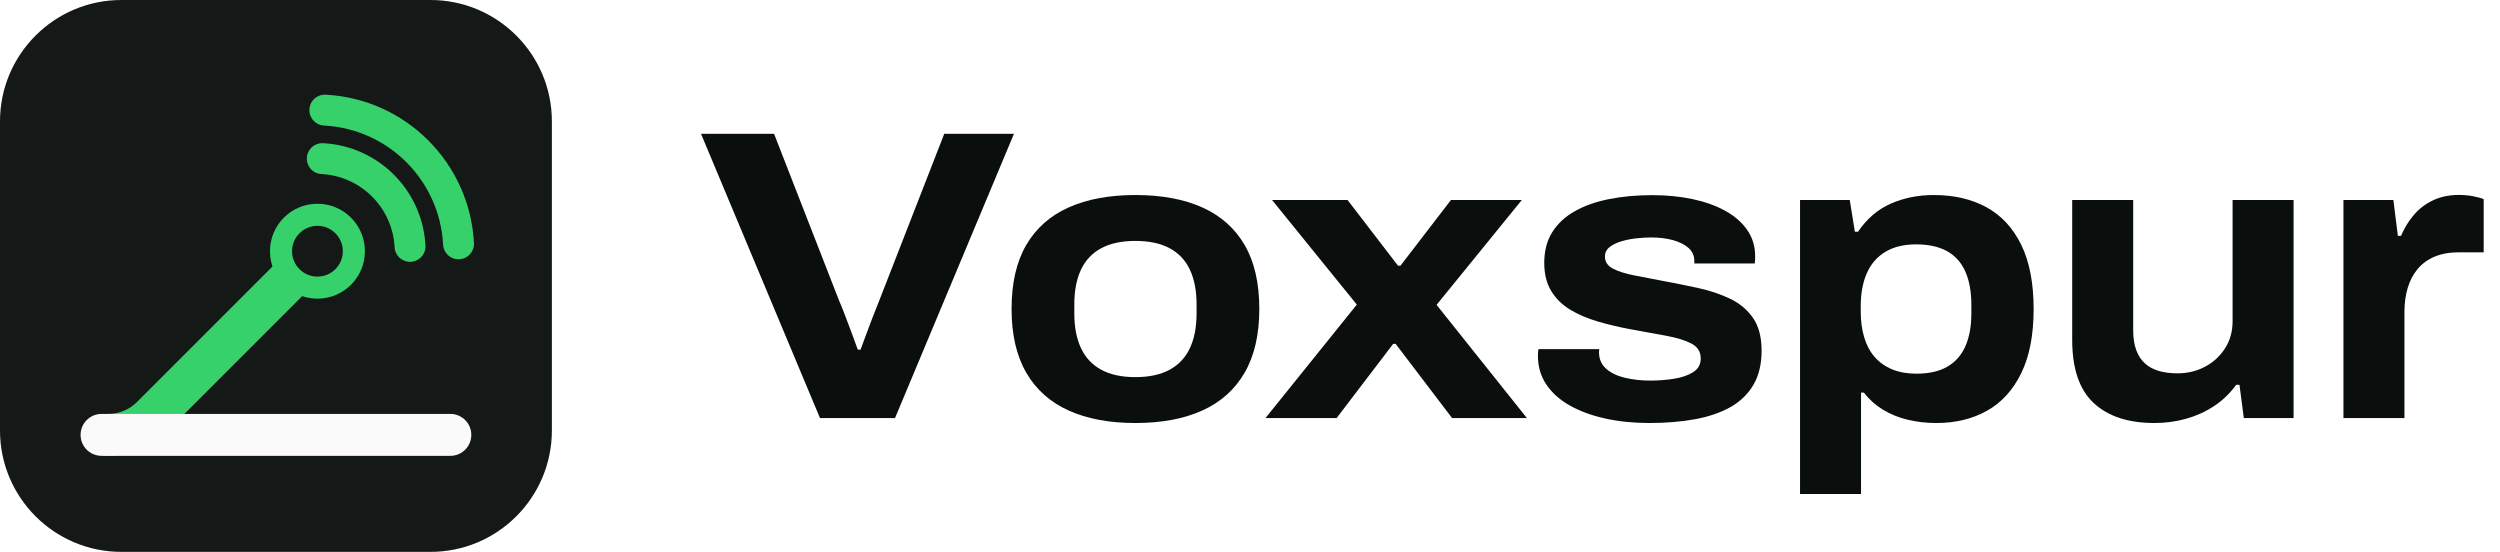
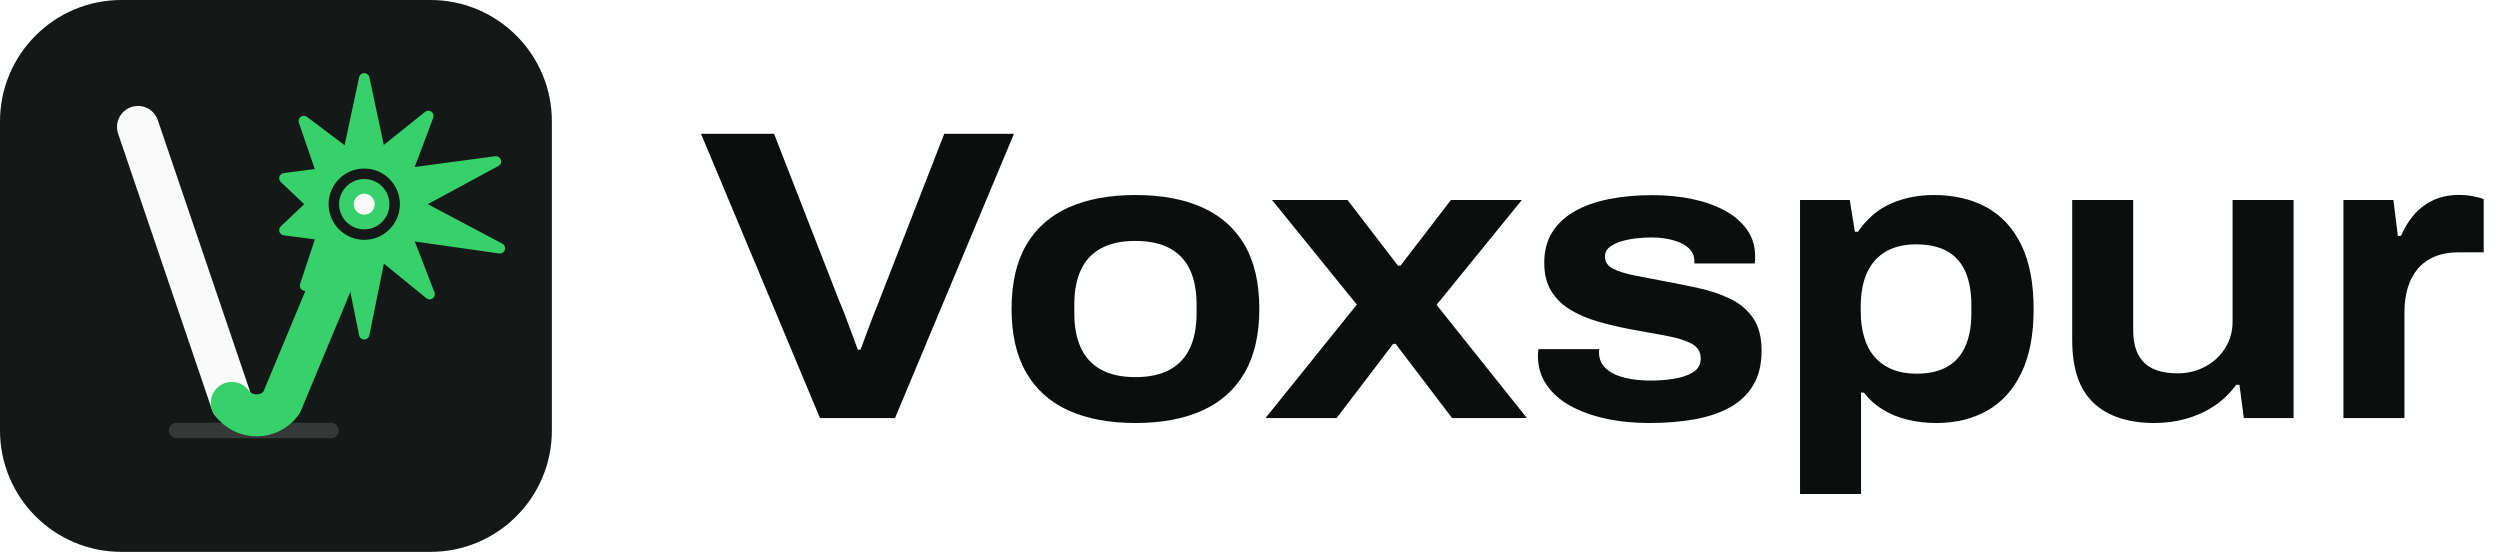
<svg xmlns="http://www.w3.org/2000/svg" width="906" height="200" viewBox="0 0 906 200" role="img" aria-label="Voxspur">
  <g transform="scale(0.4)">
    <rect width="500" height="500" rx="110" fill="#141816" />
-     <path d="M98.00 394.00A56 56 0 0 0 137.60 377.60L287.60 227.60" fill="none" stroke="#37d16c" stroke-width="38" stroke-linecap="round" stroke-linejoin="round" />
-     <path d="M92 394L408 394" fill="none" stroke="#fafafa" stroke-width="38" stroke-linecap="round" />
-     <circle cx="287.60" cy="227.60" r="33" fill="#141816" stroke="#37d16c" stroke-width="20" />
-     <path d="M291.99 143.71A84 84 0 0 1 371.48 223.20" fill="none" stroke="#37d16c" stroke-width="28" stroke-linecap="round" />
-     <path d="M294.30 99.77A128 128 0 0 1 415.42 220.90" fill="none" stroke="#37d16c" stroke-width="28" stroke-linecap="round" />
+     <path d="M 160 390 L 300 390" fill="none" stroke="rgba(255,255,255,0.14)" stroke-width="14" stroke-linecap="round" />
+     <path d="M 125 115 L 210 365" fill="none" stroke="#fafafa" stroke-width="38" stroke-linecap="round" />
+     <path d="M 210 365 A 28 28 0 0 0 255 365 L 330.0 185.0" fill="none" stroke="#37d16c" stroke-width="38" stroke-linecap="round" stroke-linejoin="round" />
+     <path d="M 377.50 185.00 L 452.87 224.93 L 368.43 212.92 L 389.20 266.47 L 344.68 230.17 L 330.00 302.80 L 315.32 230.17 L 276.39 258.79 L 291.57 212.92 L 257.72 208.48 L 282.50 185.00 L 257.72 161.52 L 291.57 157.08 L 275.28 109.68 L 315.32 139.83 L 330.00 71.00 L 344.68 139.83 L 388.07 105.07 L 368.43 157.08 L 449.26 146.25 Z" fill="#37d16c" stroke="#37d16c" stroke-width="9.5" stroke-linejoin="round" />
+     <circle cx="330.0" cy="185.0" r="32.3" fill="#141816" />
+     <circle cx="330.0" cy="185.0" r="22.8" fill="#37d16c" />
+     <circle cx="330.0" cy="185.0" r="9.5" fill="#fafafa" />
  </g>
  <g fill="#0a0e0c">
    <path transform="translate(252.00 151.5) scale(0.15 -0.15)" d="M301.08 0 13.588 686.81H190.103L347.563 282.874Q354.881 266.379 362.956 244.582Q371.031 222.785 379.004 201.886Q386.977 180.986 392.445 165.248H399.12Q404.483 179.664 411.904 199.903Q419.325 220.142 427.697 241.844Q436.068 263.546 443.595 282.092L601.346 686.81H769.76L482.381 0Z" />
    <path transform="translate(360.22 151.5) scale(0.15 -0.15)" d="M341.704 -12Q247.217 -12 180.2 18.281Q113.183 48.562 77.831 109.806Q42.48 171.05 42.48 263.593Q42.48 357.031 77.831 417.88Q113.183 478.729 180.2 508.77Q247.217 538.81 341.704 538.81Q436.598 538.81 503.468 508.77Q570.338 478.729 605.689 417.88Q641.041 357.031 641.041 263.593Q641.041 171.05 605.689 109.806Q570.338 48.562 503.468 18.281Q436.598 -12 341.704 -12ZM341.704 98.866Q391.343 98.866 424.232 116.644Q457.12 134.422 473.282 168.818Q489.443 203.214 489.443 252.666V274.407Q489.443 324.234 473.282 358.499Q457.12 392.764 424.232 410.355Q391.343 427.945 341.704 427.945Q292.064 427.945 259.232 410.355Q226.4 392.764 210.239 358.499Q194.077 324.234 194.077 274.407V252.666Q194.077 203.214 210.239 168.818Q226.4 134.422 259.232 116.644Q292.064 98.866 341.704 98.866Z" />
    <path transform="translate(457.20 151.5) scale(0.15 -0.15)" d="M9.447 0 230.051 274.084 25.242 526.81H207.677L329.512 368.144H335.557L457.455 526.81H628.738L422.766 273.466L640.989 0H460.179L323.898 179.189H317.853L181.323 0Z" />
    <path transform="translate(551.59 151.5) scale(0.15 -0.15)" d="M307.403 -12Q250.732 -12 201.745 -1.279Q152.758 9.442 116.111 29.884Q79.465 50.327 58.892 80.694Q38.32 111.061 38.32 150.978Q38.32 155.543 38.711 159.434Q39.102 163.325 39.695 166.511H186.517Q186.3 164.565 186.112 162.024Q185.924 159.484 185.924 157.484Q186.549 133.296 203.949 118.442Q221.35 103.589 249.543 97.046Q277.735 90.503 309.813 90.503Q338.714 90.503 366.739 94.867Q394.764 99.23 413.223 110.752Q431.682 122.273 431.682 143.934Q431.682 168.186 409.21 179.947Q386.737 191.707 347.98 198.851Q309.223 205.994 260.165 214.853Q220.139 222.45 183.135 233.228Q146.131 244.006 116.984 261.407Q87.838 278.808 70.738 306.483Q53.638 334.157 53.638 375.149Q53.638 418.478 73.129 449.294Q92.621 480.11 127.633 499.827Q162.644 519.545 210.442 529.031Q258.24 538.517 314.852 538.517Q366.697 538.517 411.458 529.083Q456.219 519.649 490.324 501.013Q524.428 482.378 543.794 454.658Q563.159 426.937 563.159 391.148Q563.159 386.144 562.956 381.002Q562.752 375.861 562.159 373.516H416.179V379.607Q416.179 398.655 402.142 410.994Q388.105 423.332 364.697 429.819Q341.29 436.307 311.382 436.307Q295.49 436.307 276.155 434.195Q256.82 432.083 239.645 426.892Q222.47 421.701 211.377 412.948Q200.284 404.195 200.284 390.13Q200.284 371.108 219.636 360.973Q238.988 350.839 270.958 344.695Q302.927 338.552 340.409 331.277Q383.313 323.37 425.748 314.094Q468.183 304.818 502.716 288.238Q537.25 271.658 557.992 241.875Q578.735 212.091 578.735 162.761Q578.735 113.894 558.931 80.149Q539.128 46.404 502.969 26.202Q466.811 6 417.029 -3.0Q367.247 -12 307.403 -12Z" />
    <path transform="translate(642.39 151.5) scale(0.15 -0.15)" d="M66.28 -183.477V526.81H186.386L198.764 450.11H206.348Q238.272 497.172 285.543 517.991Q332.815 538.81 389.428 538.81Q462.841 538.81 516.822 509.213Q570.803 479.616 600.725 418.559Q630.648 357.503 630.648 263.073Q630.648 169.57 600.71 108.383Q570.771 47.195 517.949 17.597Q465.126 -12 395.658 -12Q359.143 -12 326.116 -4.007Q293.09 3.986 266.258 20.418Q239.427 36.85 220.443 61.471H213.641V-183.477ZM347.358 107.203Q392.924 107.203 422.249 124.174Q451.574 141.144 465.897 173.827Q480.219 206.51 480.219 253.454V272.656Q480.219 320.487 465.897 353.373Q451.574 386.26 421.874 402.934Q392.173 419.607 346.607 419.607Q302.668 419.607 272.723 401.748Q242.778 383.889 227.856 350.428Q212.935 316.966 212.935 269.772V257.527Q212.935 222.653 221.399 194.65Q229.863 166.648 246.78 147.355Q263.698 128.062 288.873 117.633Q314.048 107.203 347.358 107.203Z" />
    <path transform="translate(741.56 151.5) scale(0.15 -0.15)" d="M261.597 -12Q166.407 -12 114.556 36.353Q62.706 84.707 62.706 188.661V526.81H210.067V212.161Q210.067 183.994 217.416 164.125Q224.764 144.255 238.581 131.829Q252.399 119.403 272.379 113.71Q292.36 108.017 317 108.017Q353.54 108.017 383.748 124.103Q413.955 140.189 432.083 168.669Q450.211 197.148 450.211 233.778V526.81H597.572V0H477.352L466.83 80.313H458.87Q436.061 48.965 404.861 28.555Q373.66 8.144 337.152 -1.928Q300.644 -12 261.597 -12Z" />
    <path transform="translate(839.34 151.5) scale(0.15 -0.15)" d="M66.167 0V526.81H186.793L197.654 440.08H205.239Q216.893 467.816 235.817 490.251Q254.742 512.686 282.222 525.857Q309.702 539.028 344.784 539.028Q362.613 539.028 378.42 536.103Q394.227 533.177 405.005 528.896V400.44H346.044Q311.55 400.44 286.509 389.957Q261.468 379.475 245.276 359.923Q229.084 340.371 221.306 314.048Q213.528 287.726 213.528 255.973V0Z" />
  </g>
</svg>
